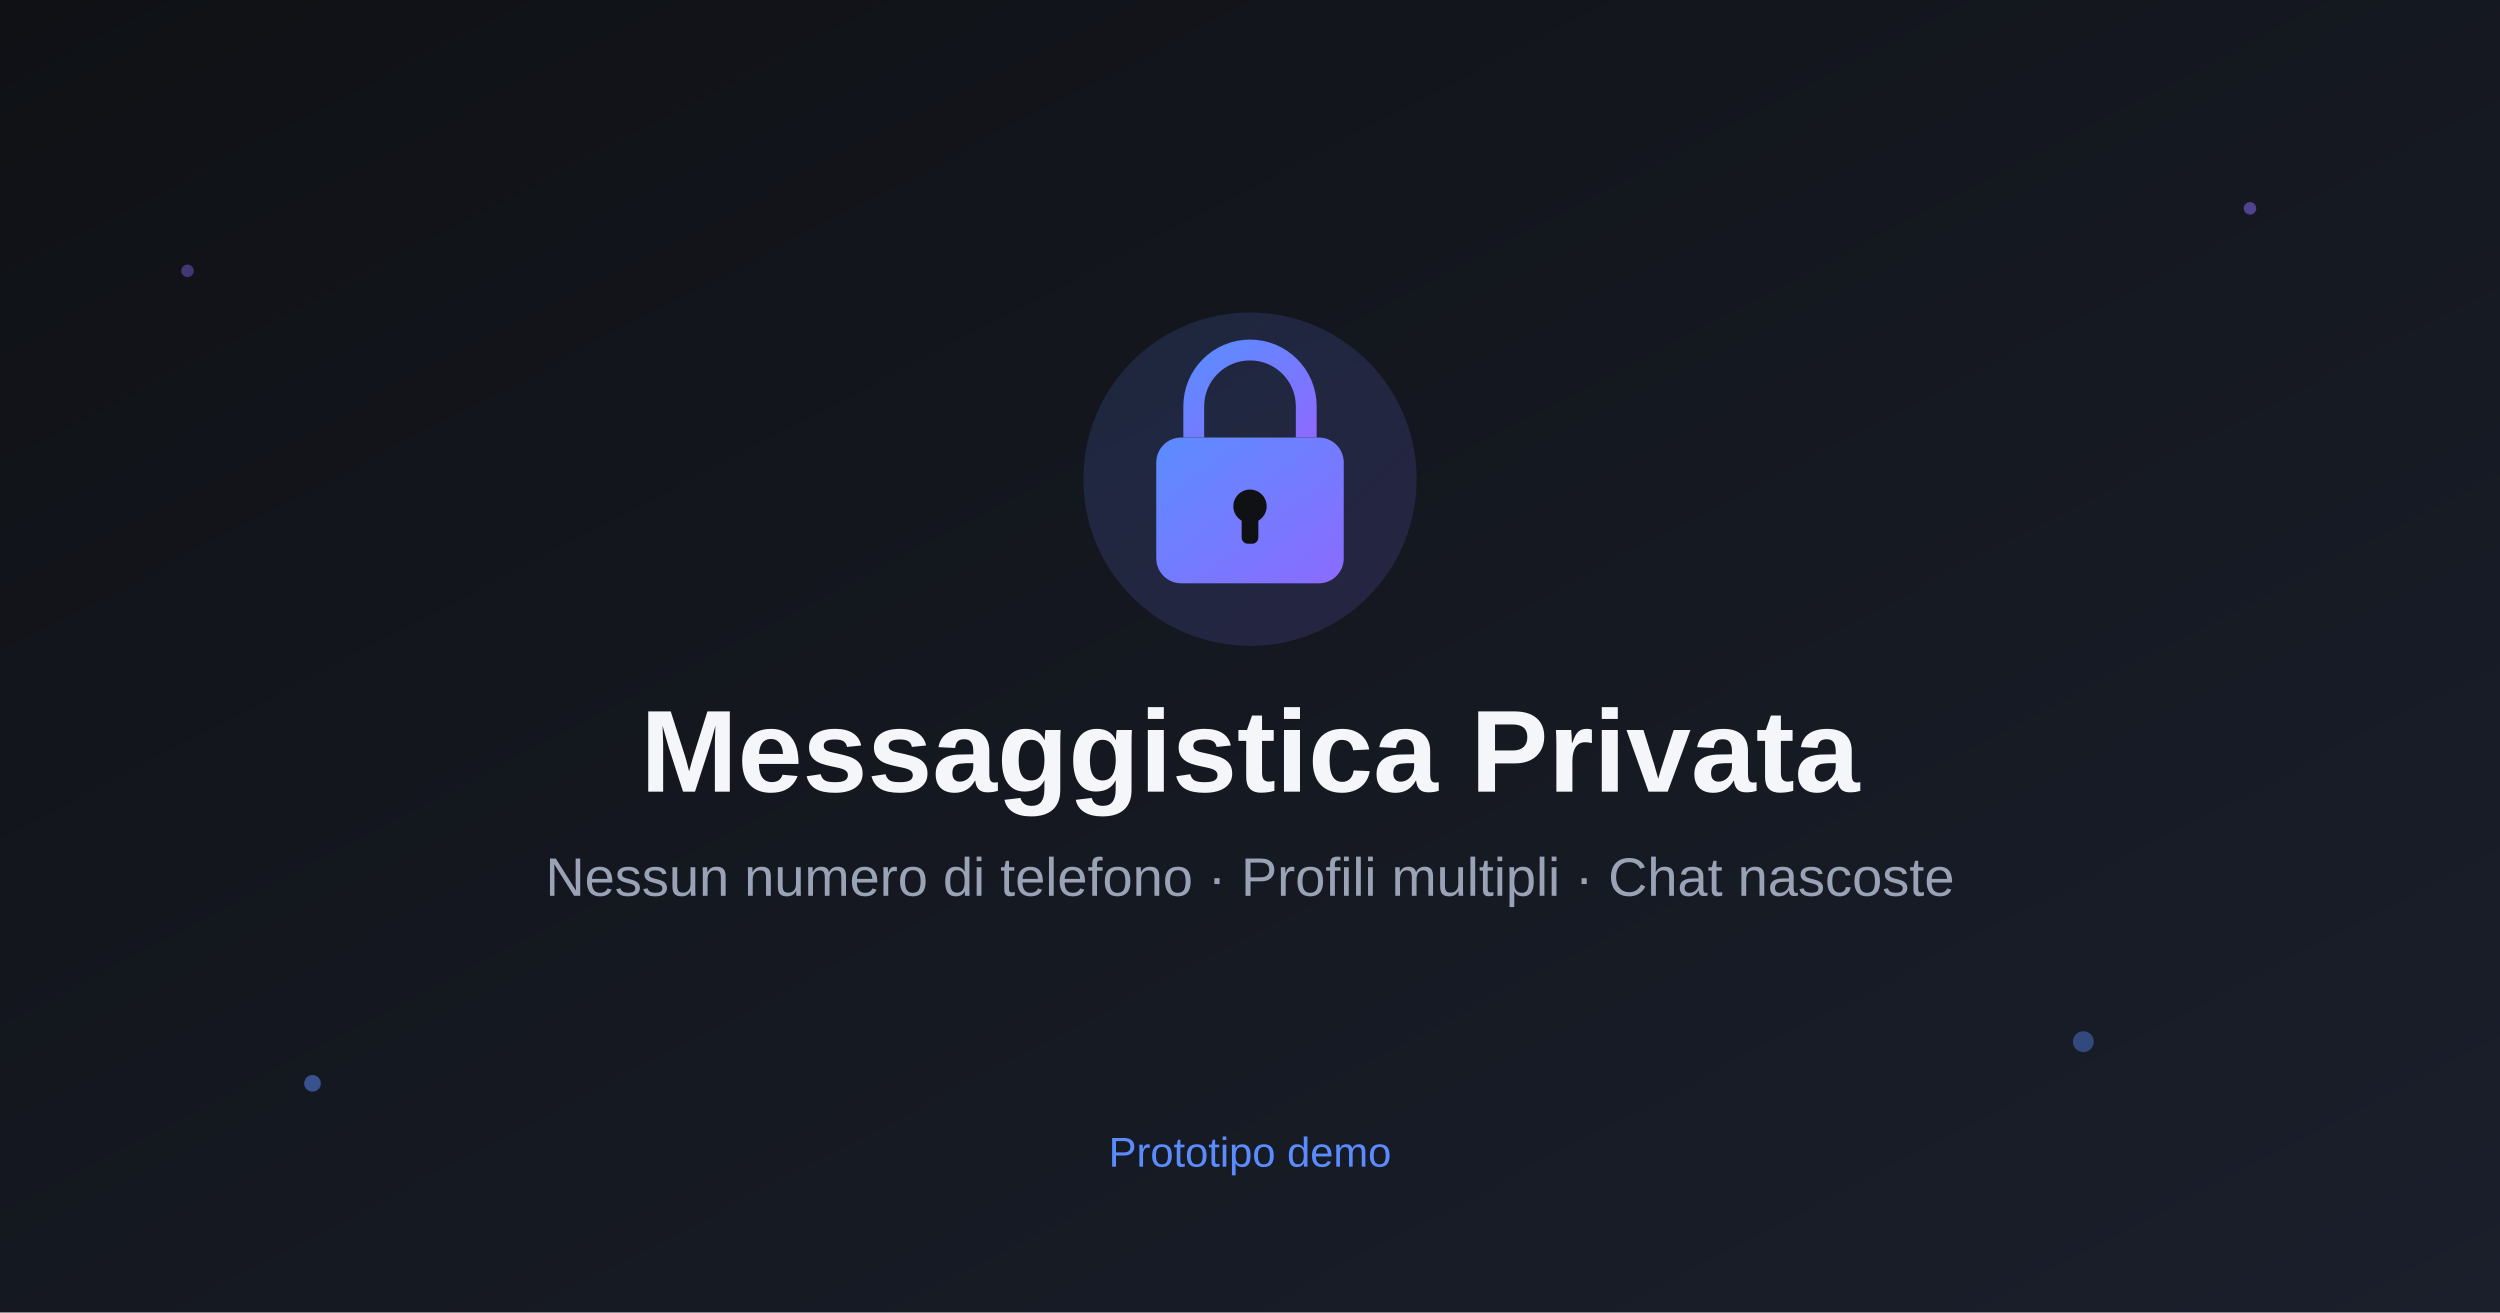
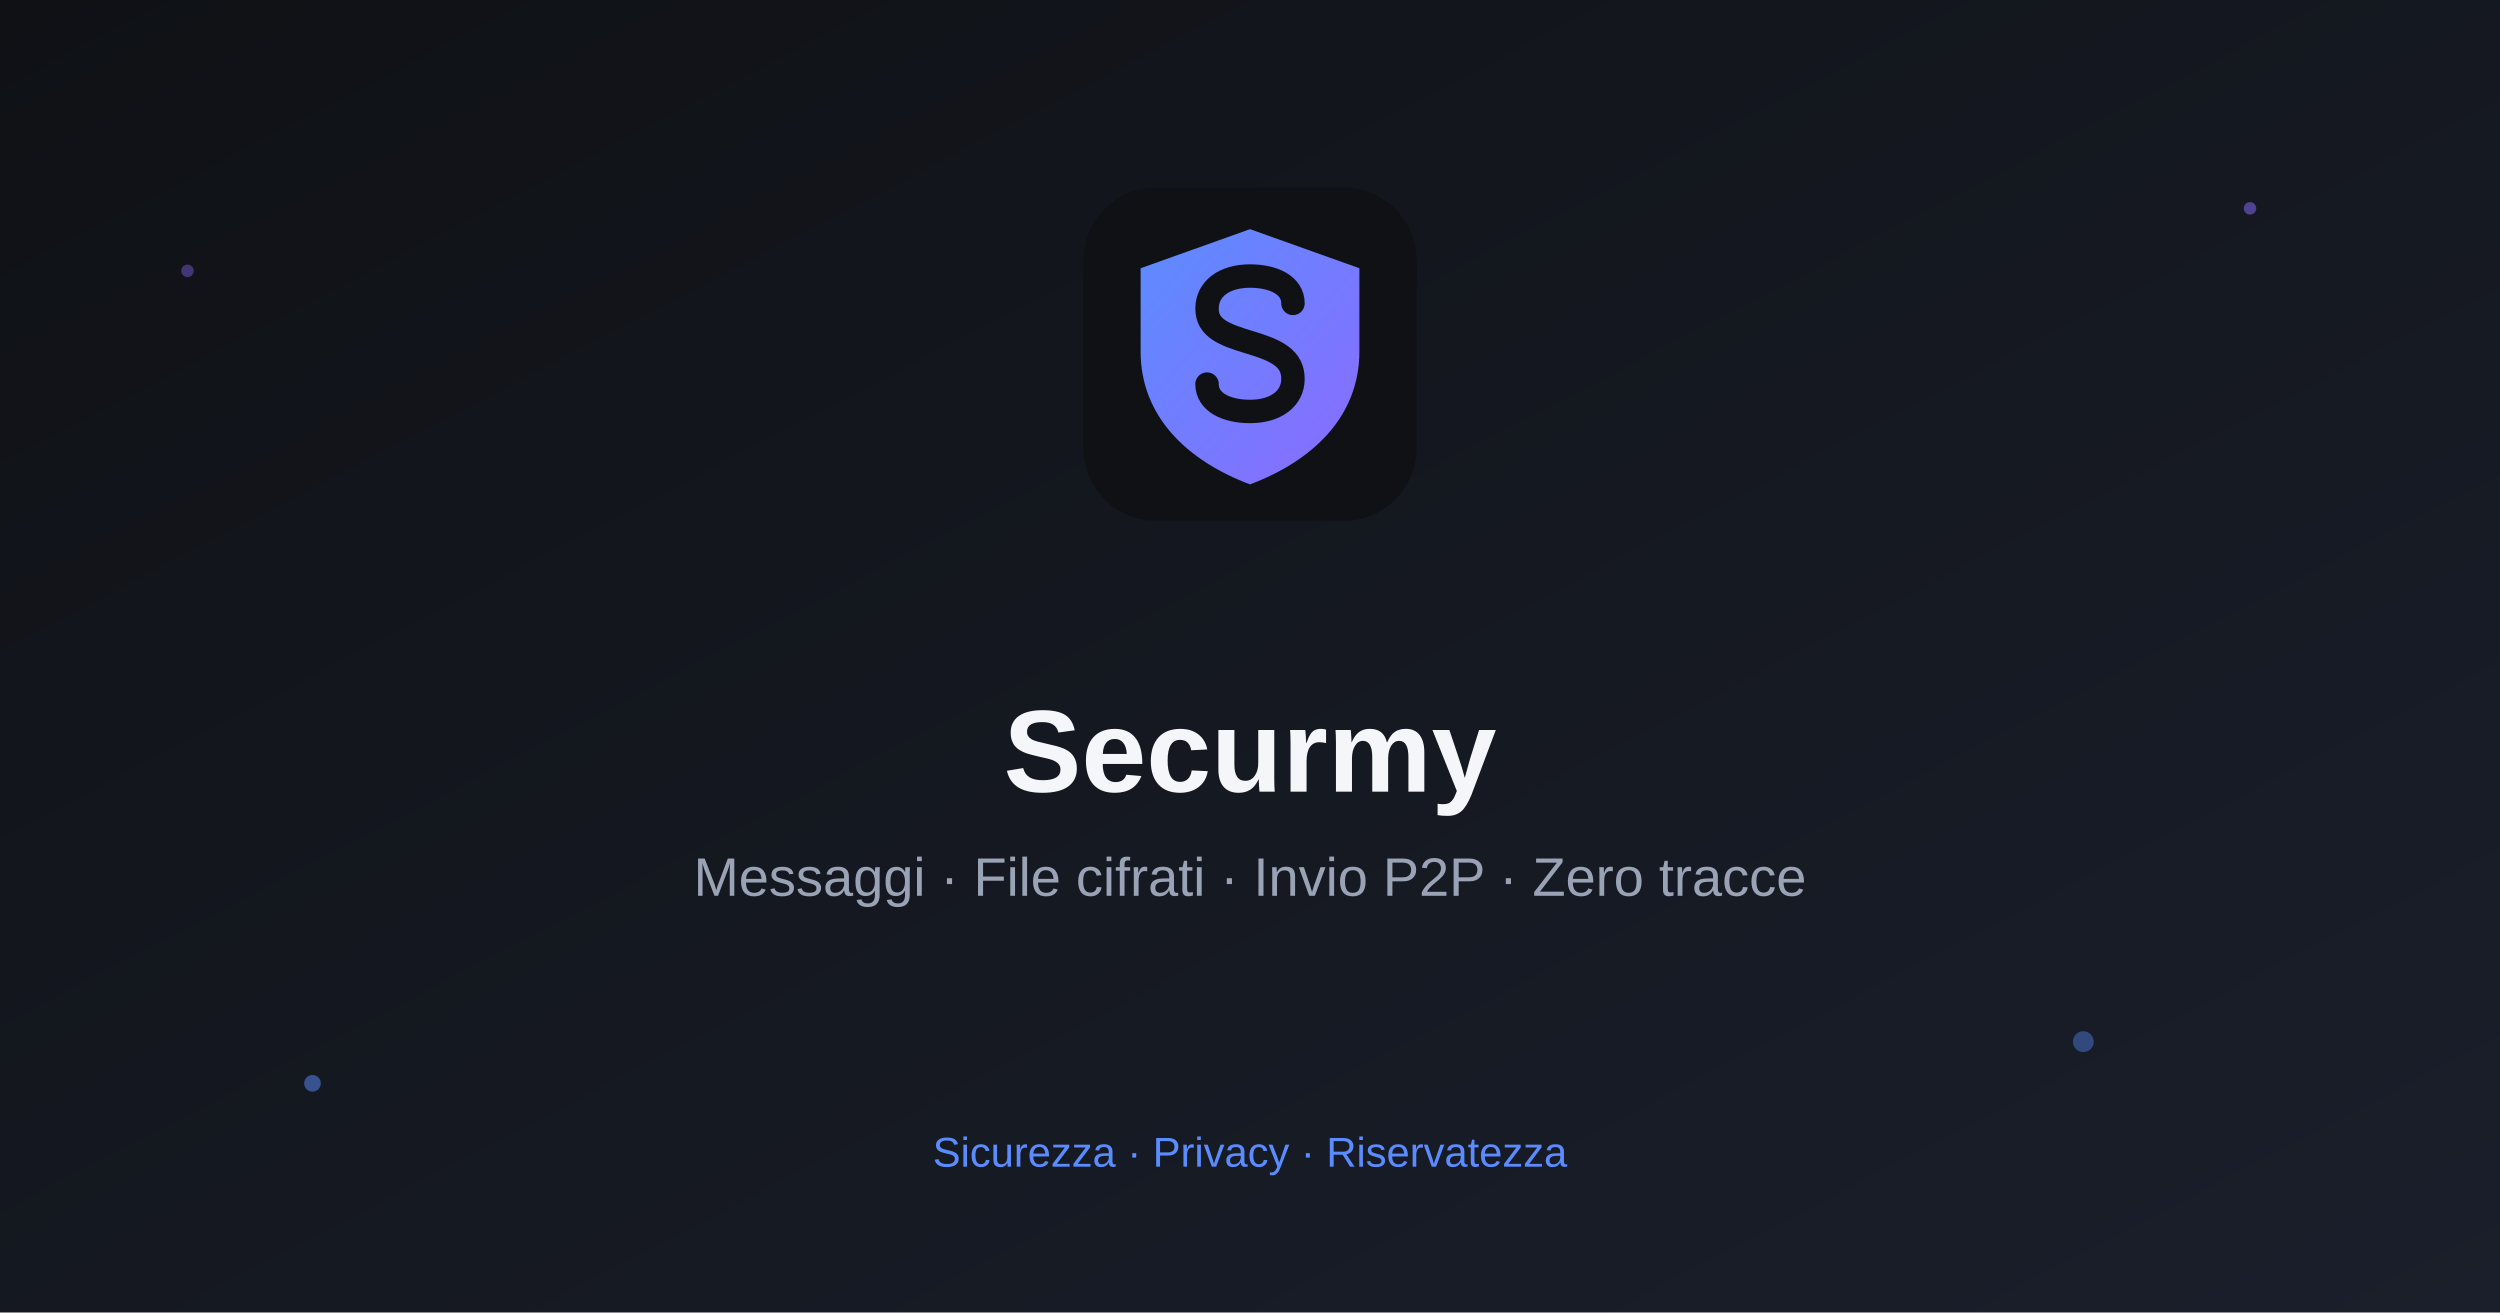
<svg xmlns="http://www.w3.org/2000/svg" width="1200" height="630" viewBox="0 0 1200 630">
  <defs>
    <linearGradient id="bg" x1="0%" y1="0%" x2="100%" y2="100%">
      <stop offset="0%" stop-color="#0f1115" />
      <stop offset="100%" stop-color="#1a1f2b" />
    </linearGradient>
    <linearGradient id="accentGrad" x1="0%" y1="0%" x2="100%" y2="100%">
      <stop offset="0%" stop-color="#5b8cff" />
      <stop offset="100%" stop-color="#8b6bff" />
    </linearGradient>
  </defs>
  <rect width="1200" height="630" fill="url(#bg)" />
  <circle cx="150" cy="520" r="4" fill="#5b8cff" opacity="0.5" />
  <circle cx="1080" cy="100" r="3" fill="#8b6bff" opacity="0.5" />
  <circle cx="1000" cy="500" r="5" fill="#5b8cff" opacity="0.4" />
  <circle cx="90" cy="130" r="3" fill="#8b6bff" opacity="0.4" />
-   <g transform="translate(600,230)">
-     <circle cx="0" cy="0" r="80" fill="url(#accentGrad)" opacity="0.15" />
-     <g transform="translate(-45,-55)">
-       <rect x="0" y="35" width="90" height="70" rx="12" fill="url(#accentGrad)" />
-       <path d="M18 35 V20 a27 27 0 0 1 54 0 V35" fill="none" stroke="url(#accentGrad)" stroke-width="10" />
-       <circle cx="45" cy="68" r="8" fill="#0f1115" />
-       <rect x="41" y="68" width="8" height="18" rx="3" fill="#0f1115" />
-     </g>
+   <g transform="translate(520,90) scale(0.3125)">
+     <rect width="512" height="512" rx="112" fill="#0f1115" />
+     <path d="M256 64 L424 124 V252 C424 352 352 420 256 456 C160 420 88 352 88 252 V124 Z" fill="url(#accentGrad)" />
+     <path d="M322 178 C322 150 292 136 256 136 C216 136 190 156 190 186 C190 216 216 226 256 238 C296 250 322 262 322 294 C322 324 296 344 256 344 C220 344 190 330 190 302" fill="none" stroke="#0f1115" stroke-width="36" stroke-linecap="round" stroke-linejoin="round" />
  </g>
-   <text x="600" y="380" font-family="Arial, Helvetica, sans-serif" font-size="56" font-weight="bold" fill="#f5f6fa" text-anchor="middle">Messaggistica Privata</text>
-   <text x="600" y="430" font-family="Arial, Helvetica, sans-serif" font-size="26" fill="#9aa3b5" text-anchor="middle">Nessun numero di telefono · Profili multipli · Chat nascoste</text>
-   <text x="600" y="560" font-family="Arial, Helvetica, sans-serif" font-size="20" fill="#5b8cff" text-anchor="middle">Prototipo demo</text>
+   <text x="600" y="380" font-family="Arial, Helvetica, sans-serif" font-size="56" font-weight="bold" fill="#f5f6fa" text-anchor="middle">Securmy</text>
+   <text x="600" y="430" font-family="Arial, Helvetica, sans-serif" font-size="26" fill="#9aa3b5" text-anchor="middle">Messaggi · File cifrati · Invio P2P · Zero tracce</text>
+   <text x="600" y="560" font-family="Arial, Helvetica, sans-serif" font-size="20" fill="#5b8cff" text-anchor="middle">Sicurezza · Privacy · Riservatezza</text>
</svg>
